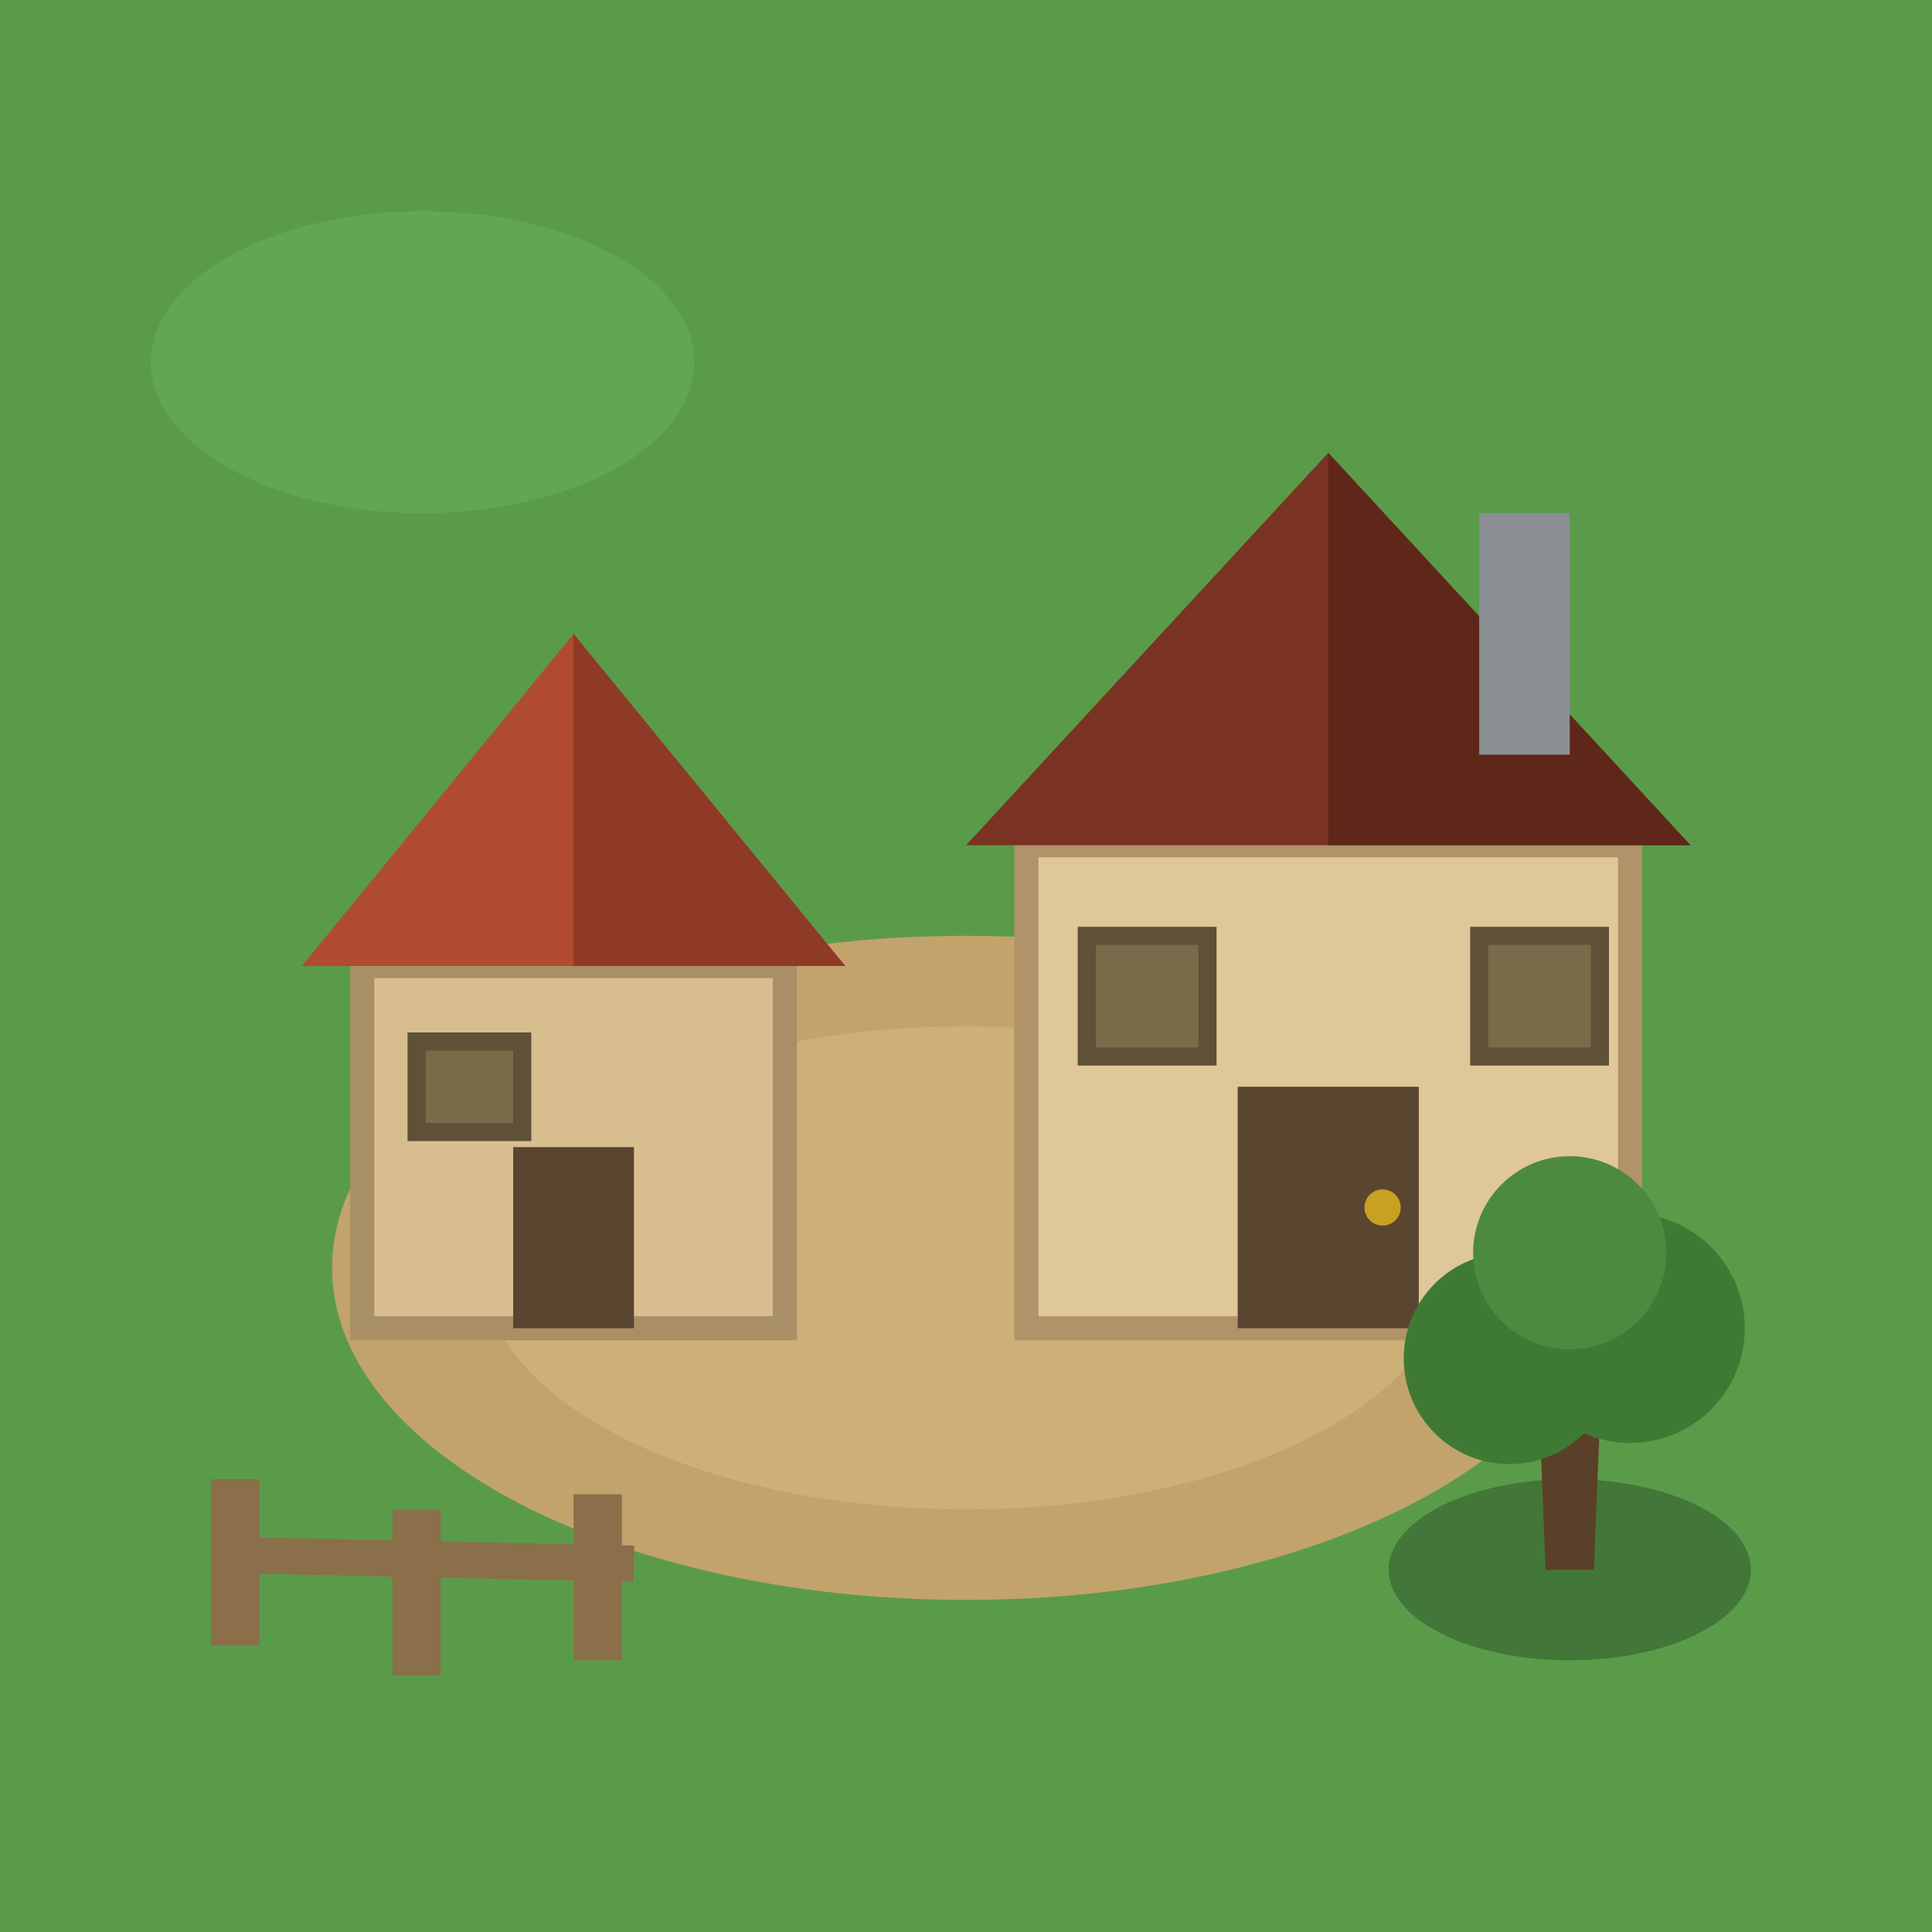
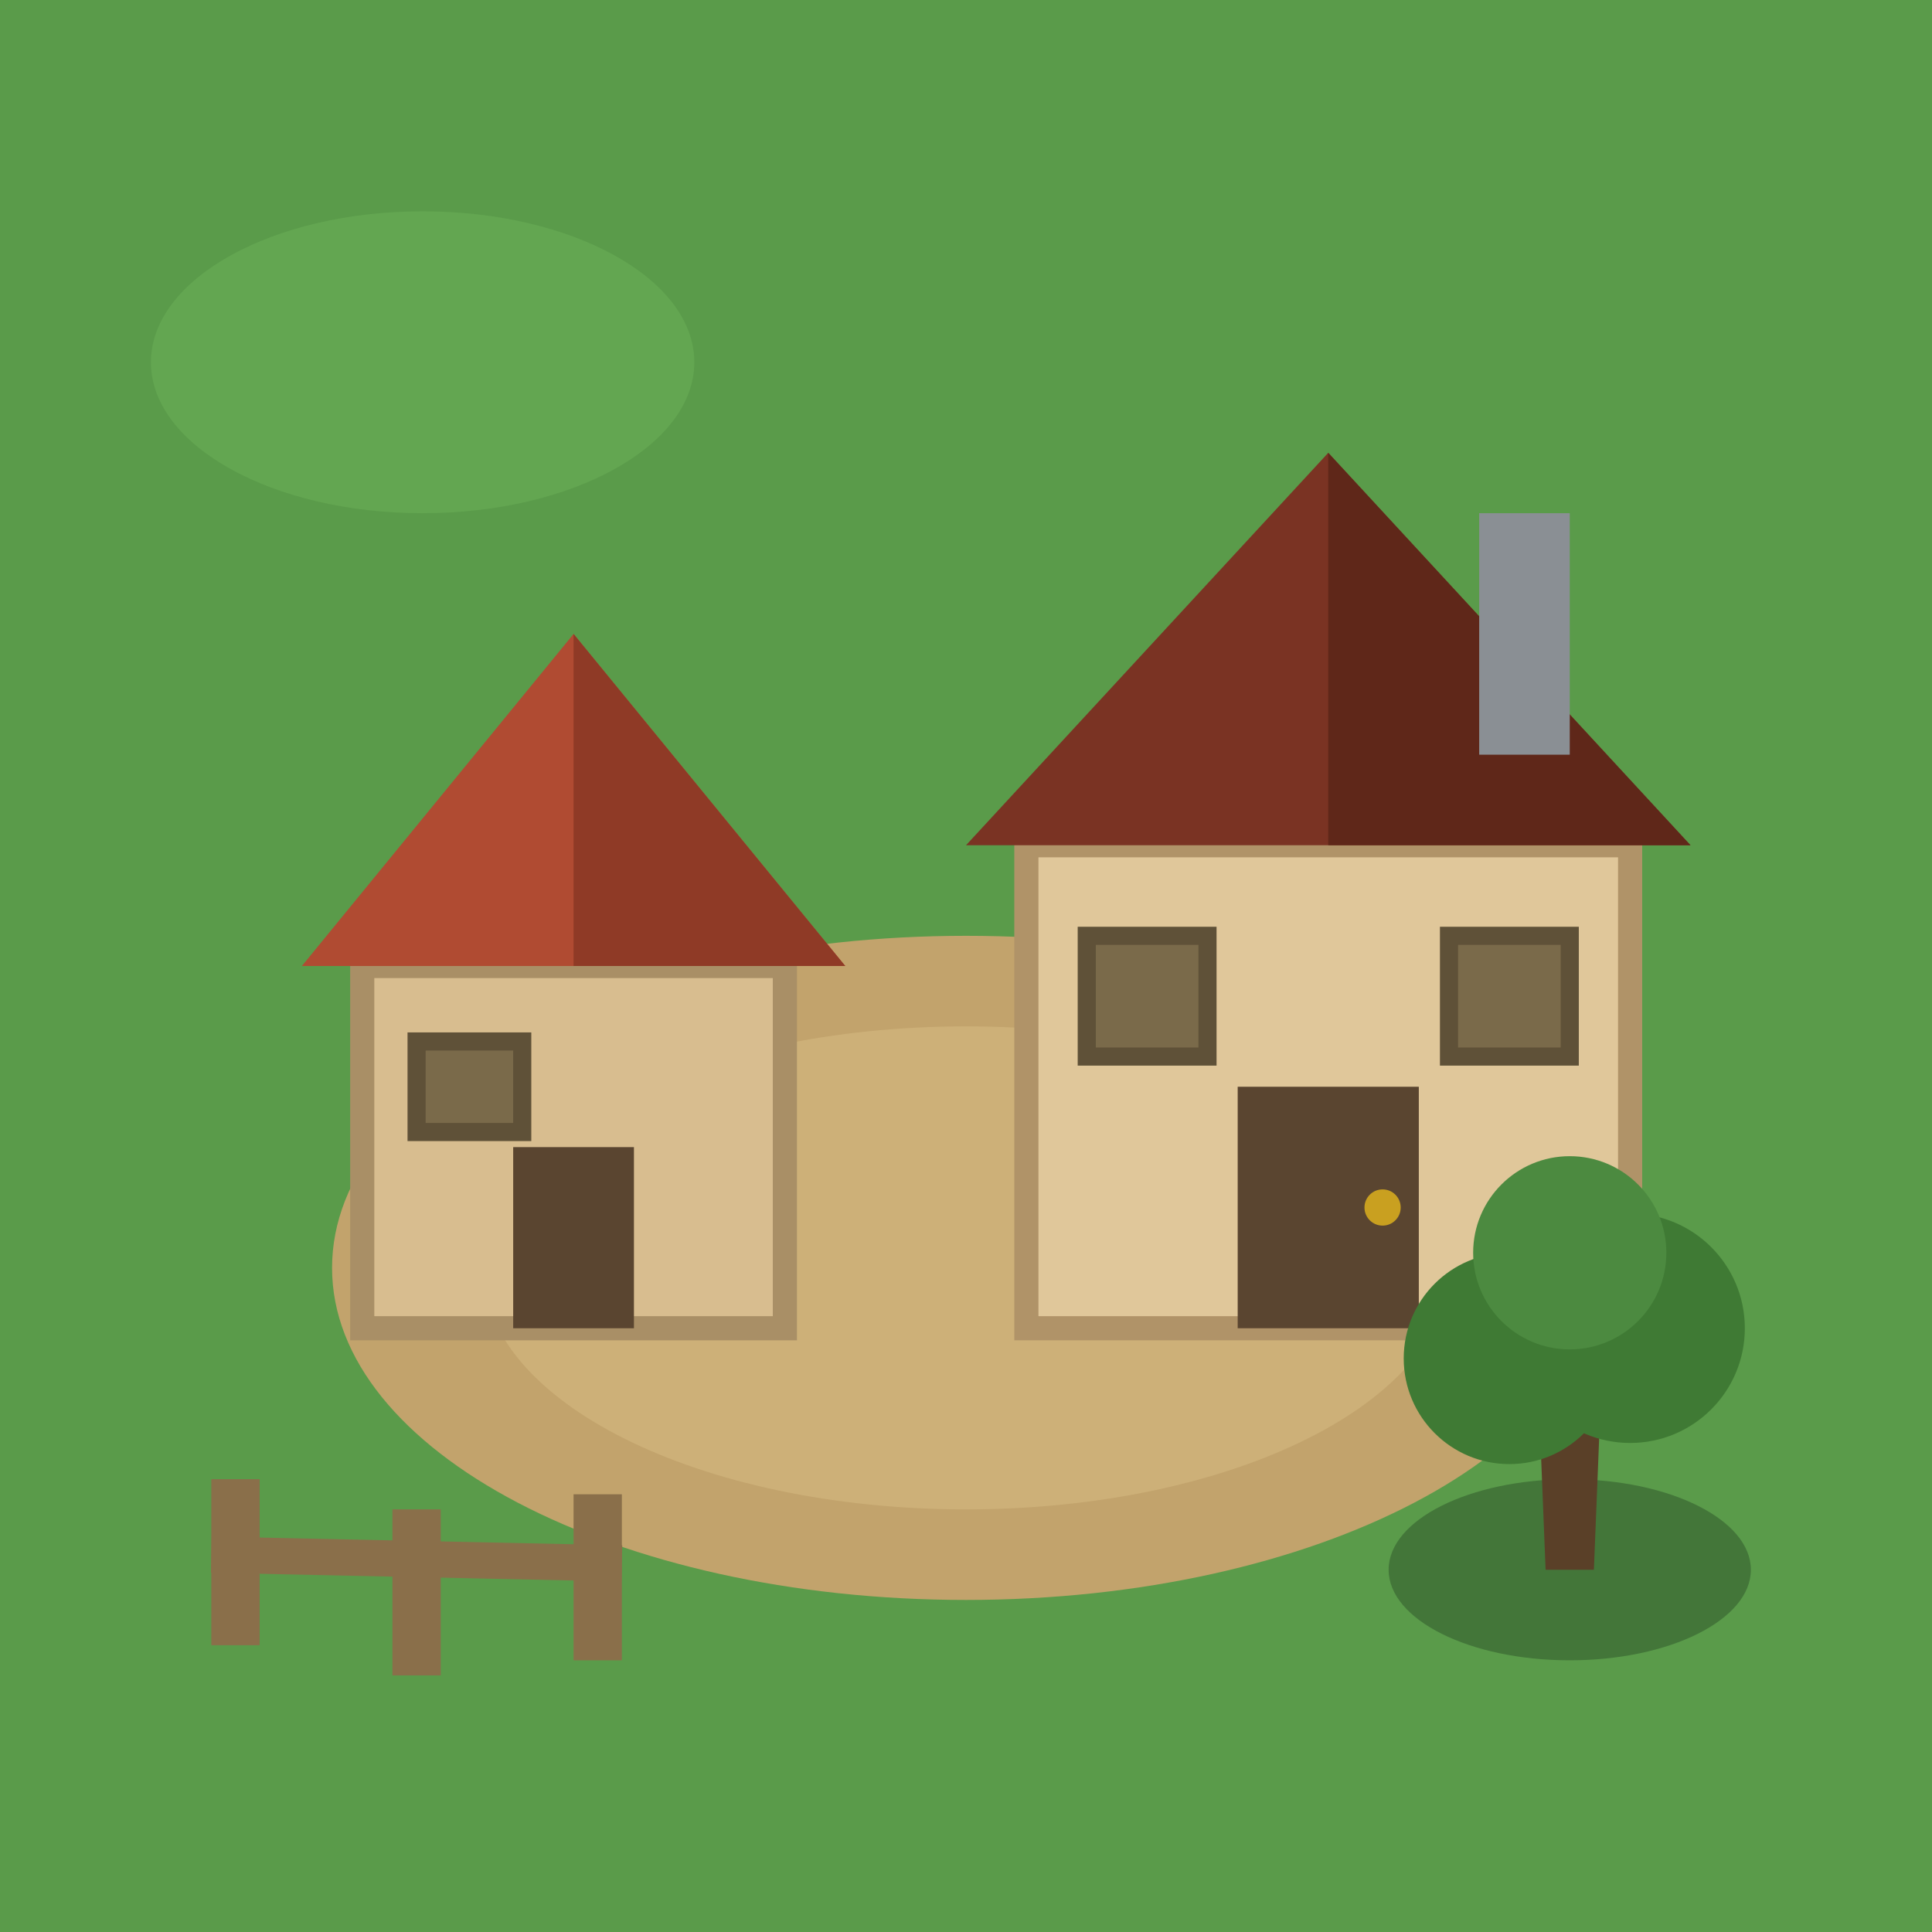
<svg xmlns="http://www.w3.org/2000/svg" viewBox="0 0 64 64">
  <rect width="64" height="64" fill="#5a9b4a" />
  <ellipse cx="14" cy="12" rx="9" ry="5" fill="#63a651" />
  <ellipse cx="32" cy="42" rx="21" ry="11" fill="#c2a36c" />
  <ellipse cx="32" cy="42" rx="16" ry="8" fill="#cdb078" />
  <g>
    <rect x="12" y="32" width="14" height="12" fill="#d8bd8f" />
    <rect x="12" y="32" width="14" height="12" fill="none" stroke="#a98f66" stroke-width="0.8" />
    <polygon points="10,32 19,21 28,32" fill="#b04b32" />
    <polygon points="19,21 28,32 19,32" fill="#8f3a26" />
    <rect x="17" y="38" width="4" height="6" fill="#5a4530" />
    <rect x="13.8" y="34.5" width="3.5" height="3" fill="#7a6a4a" stroke="#5f5138" stroke-width="0.6" />
  </g>
  <g>
    <rect x="34" y="28" width="20" height="16" fill="#e0c79a" />
    <rect x="34" y="28" width="20" height="16" fill="none" stroke="#b09368" stroke-width="0.8" />
    <polygon points="32,28 44,15 56,28" fill="#7a3323" />
    <polygon points="44,15 56,28 44,28" fill="#5f2719" />
    <rect x="49" y="17" width="3" height="8" fill="#8a8f94" />
    <rect x="41" y="36" width="6" height="8" fill="#5a4530" />
    <circle cx="45.8" cy="40" r="0.6" fill="#c9a020" />
    <rect x="36" y="31" width="4" height="4" fill="#7a6a4a" stroke="#5f5138" stroke-width="0.6" />
-     <rect x="49" y="31" width="4" height="4" fill="#7a6a4a" stroke="#5f5138" stroke-width="0.6" />
+     <rect x="48" y="31" width="4" height="4" fill="#7a6a4a" stroke="#5f5138" stroke-width="0.6" />
  </g>
  <g fill="#8a6f4a">
    <rect x="7" y="49" width="1.6" height="5.5" />
    <rect x="13" y="50" width="1.6" height="5.5" />
    <rect x="19" y="49.5" width="1.6" height="5.5" />
  </g>
-   <path d="M7 51.5 L21 51.8" stroke="#8a6f4a" stroke-width="1.2" fill="none" />
+   <path d="M7 51.5 L20.6 51.79" stroke="#8a6f4a" stroke-width="1.2" fill="none" />
  <g>
    <ellipse cx="52" cy="52" rx="6" ry="3" fill="#2b5228" opacity="0.5" />
    <path d="M51.2 52 L51 47 L53 47 L52.8 52 Z" fill="#5a4028" />
    <circle cx="50" cy="45" r="3.5" fill="#3f7a34" />
    <circle cx="54" cy="44" r="3.8" fill="#3f7a34" />
    <circle cx="52" cy="41.5" r="3.2" fill="#4c8a40" />
  </g>
</svg>
